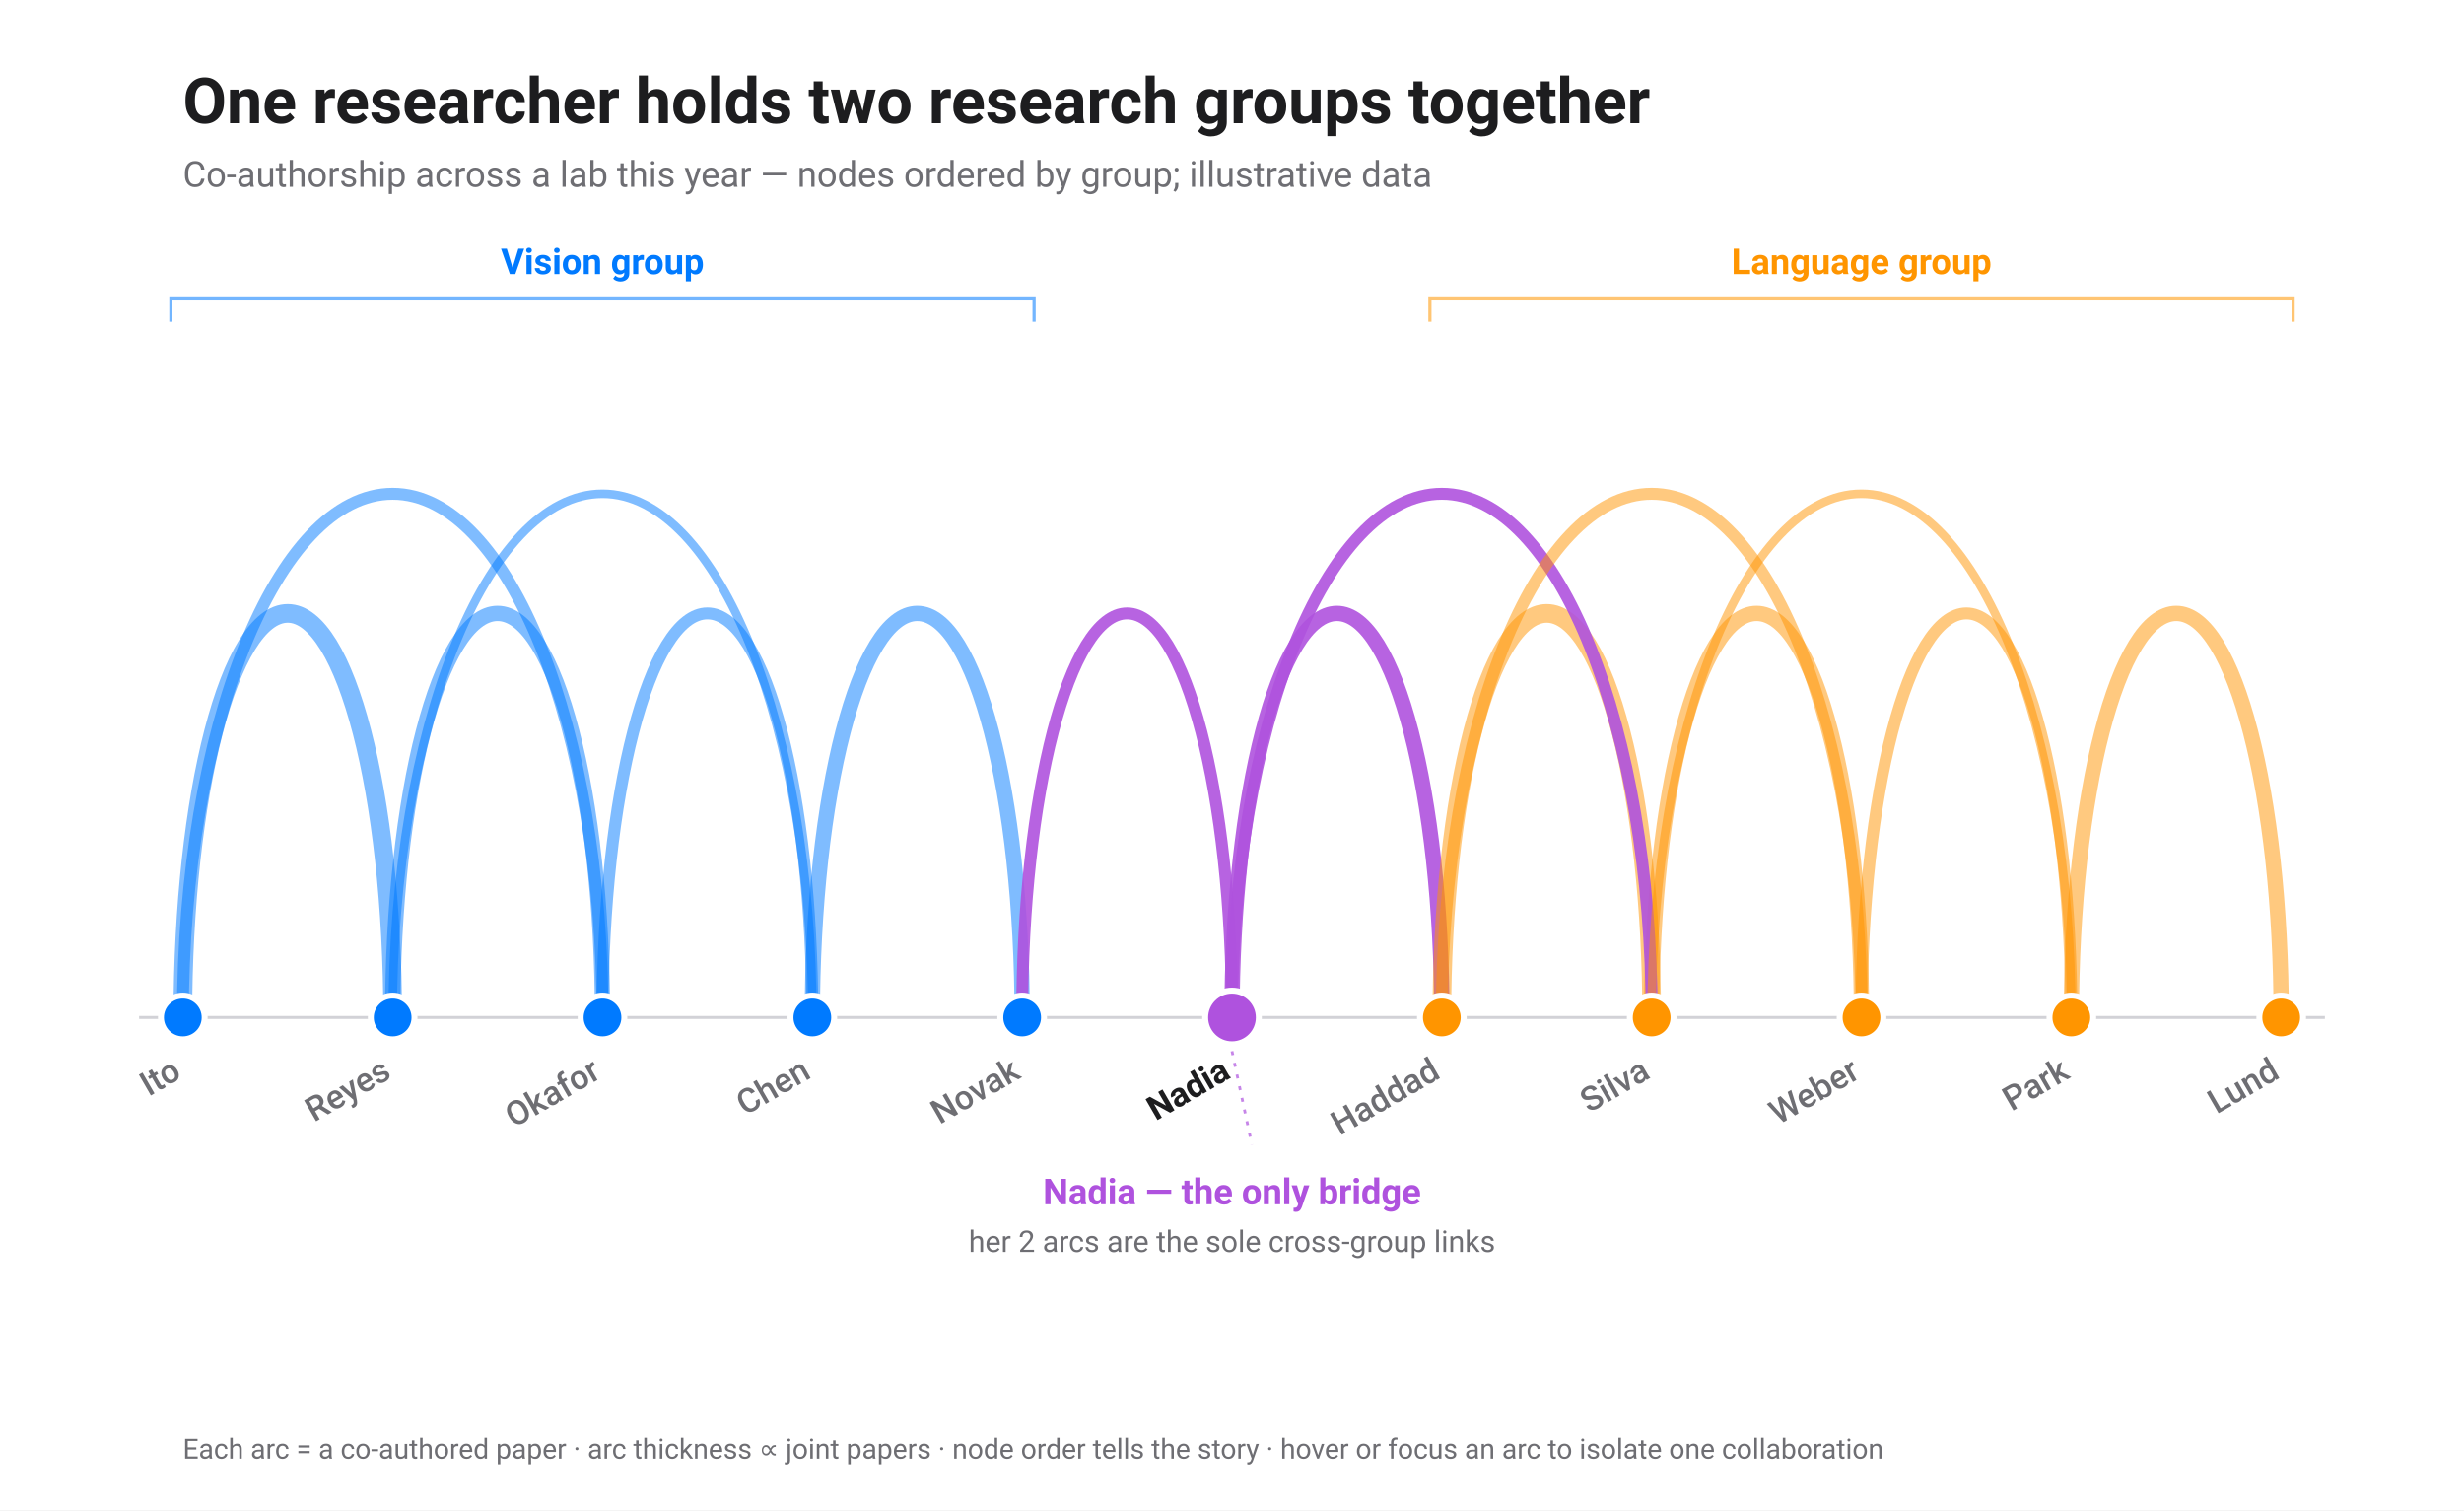
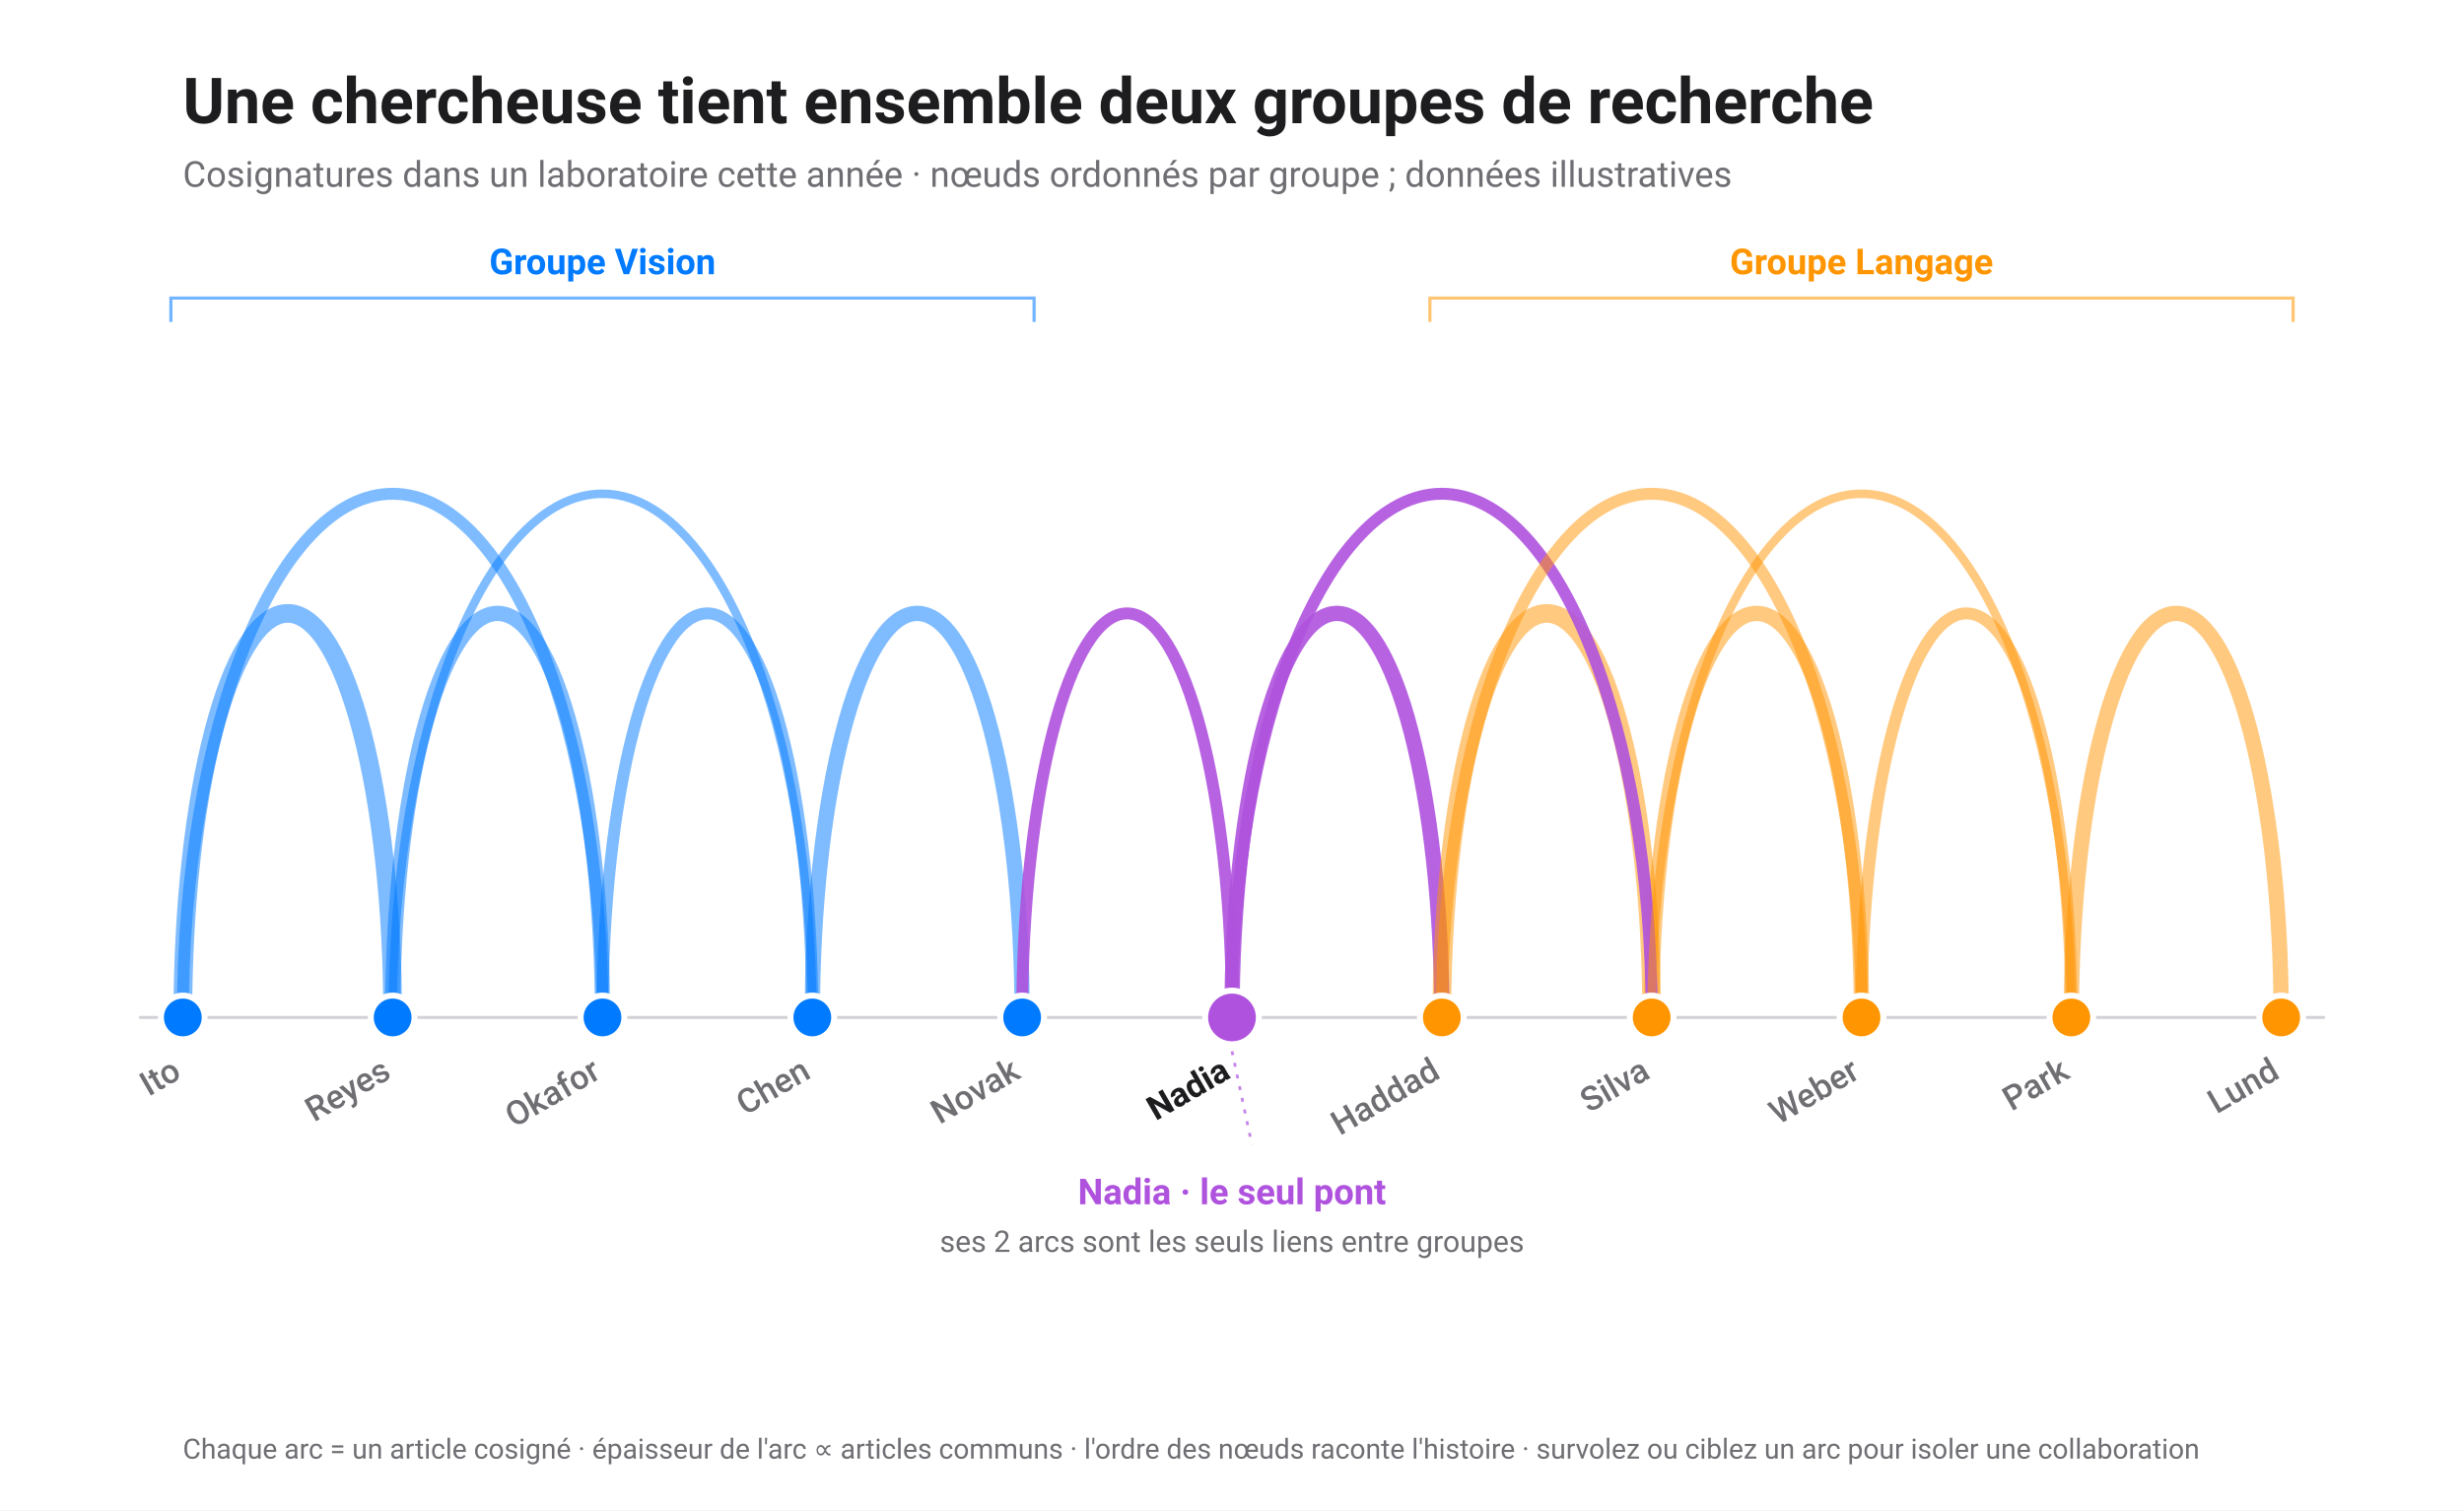
<svg xmlns="http://www.w3.org/2000/svg" width="1240" height="760" viewBox="0 0 1240 760" font-family="Roboto, system-ui, sans-serif" role="img" aria-labelledby="arc-title arc-desc">
  <style>.arc{transition:stroke-opacity .18s ease,stroke-width .18s ease}#arcs:hover .arc{stroke-opacity:.12}#arcs .arc:hover,#arcs .arc:focus{stroke-opacity:1;stroke-width:9}.arc:focus,.node:focus{outline:none}</style>
  <rect width="1240" height="760" fill="#FFFFFF" />
-   <text x="92" y="62" font-size="32" font-weight="700" fill="#1D1D1F">One researcher holds two research groups together</text>
-   <text x="92" y="94" font-size="18" fill="#6E6E73">Co-authorship across a lab this year — nodes ordered by group; illustrative data</text>
+   <text x="92" y="62" font-size="32" font-weight="700" fill="#1D1D1F">Une chercheuse tient ensemble deux groupes de recherche</text>
+   <text x="92" y="94" font-size="18" fill="#6E6E73">Cosignatures dans un laboratoire cette année · nœuds ordonnés par groupe ; données illustratives</text>
  <line x1="70.0" y1="512" x2="1170.0" y2="512" stroke="#D2D2D7" stroke-width="1.5" />
  <g id="arcs" fill="none" stroke-linecap="round">
    <path class="arc" tabindex="0" role="img" aria-label="Nadia &amp; Haddad: 3 joint papers" d="M620.00,512.00 A52.80,203.33 0 0 1 725.60,512.00" stroke="#AF52DE" stroke-width="7.70" stroke-opacity="0.9" />
    <path class="arc" tabindex="0" role="img" aria-label="Park &amp; Lund: 3 joint papers" d="M1042.40,512.00 A52.80,203.33 0 0 1 1148.00,512.00" stroke="#FF9500" stroke-width="7.70" stroke-opacity="0.5" />
    <path class="arc" tabindex="0" role="img" aria-label="Okafor &amp; Chen: 2 joint papers" d="M303.20,512.00 A52.80,203.33 0 0 1 408.80,512.00" stroke="#007AFF" stroke-width="6.00" stroke-opacity="0.5" />
    <path class="arc" tabindex="0" role="img" aria-label="Ito &amp; Reyes: 4 joint papers" d="M92.00,512.00 A52.80,203.33 0 0 1 197.60,512.00" stroke="#007AFF" stroke-width="9.40" stroke-opacity="0.5" />
    <path class="arc" tabindex="0" role="img" aria-label="Reyes &amp; Okafor: 3 joint papers" d="M197.60,512.00 A52.80,203.33 0 0 1 303.20,512.00" stroke="#007AFF" stroke-width="7.70" stroke-opacity="0.5" />
    <path class="arc" tabindex="0" role="img" aria-label="Chen &amp; Novak: 3 joint papers" d="M408.80,512.00 A52.80,203.33 0 0 1 514.40,512.00" stroke="#007AFF" stroke-width="7.70" stroke-opacity="0.5" />
    <path class="arc" tabindex="0" role="img" aria-label="Novak &amp; Nadia: 2 joint papers" d="M514.40,512.00 A52.80,203.33 0 0 1 620.00,512.00" stroke="#AF52DE" stroke-width="6.00" stroke-opacity="0.9" />
    <path class="arc" tabindex="0" role="img" aria-label="Haddad &amp; Silva: 4 joint papers" d="M725.60,512.00 A52.80,203.33 0 0 1 831.20,512.00" stroke="#FF9500" stroke-width="9.40" stroke-opacity="0.5" />
    <path class="arc" tabindex="0" role="img" aria-label="Silva &amp; Weber: 3 joint papers" d="M831.20,512.00 A52.80,203.33 0 0 1 936.80,512.00" stroke="#FF9500" stroke-width="7.70" stroke-opacity="0.5" />
    <path class="arc" tabindex="0" role="img" aria-label="Weber &amp; Park: 2 joint papers" d="M936.80,512.00 A52.80,203.33 0 0 1 1042.40,512.00" stroke="#FF9500" stroke-width="6.00" stroke-opacity="0.5" />
    <path class="arc" tabindex="0" role="img" aria-label="Nadia &amp; Silva: 2 joint papers" d="M620.00,512.00 A105.60,263.52 0 0 1 831.20,512.00" stroke="#AF52DE" stroke-width="6.00" stroke-opacity="0.9" />
    <path class="arc" tabindex="0" role="img" aria-label="Reyes &amp; Chen: 1 joint paper" d="M197.60,512.00 A105.60,263.52 0 0 1 408.80,512.00" stroke="#007AFF" stroke-width="4.30" stroke-opacity="0.5" />
    <path class="arc" tabindex="0" role="img" aria-label="Ito &amp; Okafor: 2 joint papers" d="M92.00,512.00 A105.60,263.52 0 0 1 303.20,512.00" stroke="#007AFF" stroke-width="6.00" stroke-opacity="0.5" />
    <path class="arc" tabindex="0" role="img" aria-label="Haddad &amp; Weber: 2 joint papers" d="M725.60,512.00 A105.60,263.52 0 0 1 936.80,512.00" stroke="#FF9500" stroke-width="6.00" stroke-opacity="0.5" />
    <path class="arc" tabindex="0" role="img" aria-label="Silva &amp; Park: 1 joint paper" d="M831.20,512.00 A105.60,263.52 0 0 1 1042.40,512.00" stroke="#FF9500" stroke-width="4.30" stroke-opacity="0.5" />
  </g>
  <g id="nodes">
    <circle class="node" tabindex="0" role="img" aria-label="Ito — Vision group, 2 co-authors" cx="92.00" cy="512" r="11" fill="#007AFF" stroke="#FFFFFF" stroke-width="3" />
    <text x="92.00" y="542.00" font-size="17" font-weight="500" fill="#6E6E73" text-anchor="end" transform="rotate(-30 92.00 542.00)">Ito</text>
    <circle class="node" tabindex="0" role="img" aria-label="Reyes — Vision group, 3 co-authors" cx="197.60" cy="512" r="11" fill="#007AFF" stroke="#FFFFFF" stroke-width="3" />
    <text x="197.60" y="542.00" font-size="17" font-weight="500" fill="#6E6E73" text-anchor="end" transform="rotate(-30 197.60 542.00)">Reyes</text>
    <circle class="node" tabindex="0" role="img" aria-label="Okafor — Vision group, 3 co-authors" cx="303.20" cy="512" r="11" fill="#007AFF" stroke="#FFFFFF" stroke-width="3" />
    <text x="303.20" y="542.00" font-size="17" font-weight="500" fill="#6E6E73" text-anchor="end" transform="rotate(-30 303.20 542.00)">Okafor</text>
    <circle class="node" tabindex="0" role="img" aria-label="Chen — Vision group, 3 co-authors" cx="408.80" cy="512" r="11" fill="#007AFF" stroke="#FFFFFF" stroke-width="3" />
    <text x="408.80" y="542.00" font-size="17" font-weight="500" fill="#6E6E73" text-anchor="end" transform="rotate(-30 408.80 542.00)">Chen</text>
    <circle class="node" tabindex="0" role="img" aria-label="Novak — Vision group, 2 co-authors" cx="514.40" cy="512" r="11" fill="#007AFF" stroke="#FFFFFF" stroke-width="3" />
    <text x="514.40" y="542.00" font-size="17" font-weight="500" fill="#6E6E73" text-anchor="end" transform="rotate(-30 514.40 542.00)">Novak</text>
    <circle class="node" tabindex="0" role="img" aria-label="Nadia — bridge between both groups, 3 co-authors" cx="620.00" cy="512" r="13.5" fill="#AF52DE" stroke="#FFFFFF" stroke-width="3" />
    <text x="620.00" y="542.00" font-size="17" font-weight="700" fill="#1D1D1F" text-anchor="end" transform="rotate(-30 620.00 542.00)">Nadia</text>
    <circle class="node" tabindex="0" role="img" aria-label="Haddad — Language group, 3 co-authors" cx="725.60" cy="512" r="11" fill="#FF9500" stroke="#FFFFFF" stroke-width="3" />
    <text x="725.60" y="542.00" font-size="17" font-weight="500" fill="#6E6E73" text-anchor="end" transform="rotate(-30 725.60 542.00)">Haddad</text>
    <circle class="node" tabindex="0" role="img" aria-label="Silva — Language group, 4 co-authors" cx="831.20" cy="512" r="11" fill="#FF9500" stroke="#FFFFFF" stroke-width="3" />
    <text x="831.20" y="542.00" font-size="17" font-weight="500" fill="#6E6E73" text-anchor="end" transform="rotate(-30 831.20 542.00)">Silva</text>
    <circle class="node" tabindex="0" role="img" aria-label="Weber — Language group, 3 co-authors" cx="936.80" cy="512" r="11" fill="#FF9500" stroke="#FFFFFF" stroke-width="3" />
    <text x="936.80" y="542.00" font-size="17" font-weight="500" fill="#6E6E73" text-anchor="end" transform="rotate(-30 936.80 542.00)">Weber</text>
    <circle class="node" tabindex="0" role="img" aria-label="Park — Language group, 3 co-authors" cx="1042.40" cy="512" r="11" fill="#FF9500" stroke="#FFFFFF" stroke-width="3" />
    <text x="1042.40" y="542.00" font-size="17" font-weight="500" fill="#6E6E73" text-anchor="end" transform="rotate(-30 1042.40 542.00)">Park</text>
    <circle class="node" tabindex="0" role="img" aria-label="Lund — Language group, 1 co-author" cx="1148.00" cy="512" r="11" fill="#FF9500" stroke="#FFFFFF" stroke-width="3" />
    <text x="1148.00" y="542.00" font-size="17" font-weight="500" fill="#6E6E73" text-anchor="end" transform="rotate(-30 1148.00 542.00)">Lund</text>
  </g>
  <path d="M86.0,162.0 L86.0,150.0 L520.4,150.0 L520.4,162.0" fill="none" stroke="#007AFF" stroke-width="1.6" stroke-opacity="0.55" />
-   <text x="303.2" y="138.0" text-anchor="middle" font-size="18" font-weight="700" fill="#007AFF">Vision group</text>
+   <text x="303.2" y="138.0" text-anchor="middle" font-size="18" font-weight="700" fill="#007AFF">Groupe Vision</text>
  <path d="M719.6,162.0 L719.6,150.0 L1154.0,150.0 L1154.0,162.0" fill="none" stroke="#FF9500" stroke-width="1.6" stroke-opacity="0.55" />
-   <text x="936.8" y="138.0" text-anchor="middle" font-size="18" font-weight="700" fill="#FF9500">Language group</text>
+   <text x="936.8" y="138.0" text-anchor="middle" font-size="18" font-weight="700" fill="#FF9500">Groupe Langage</text>
  <line x1="620.0" y1="529.0" x2="630.0" y2="576.0" stroke="#AF52DE" stroke-width="1.4" stroke-dasharray="2 4" stroke-opacity="0.7" />
-   <text x="620.0" y="606.0" text-anchor="middle" font-size="18" font-weight="700" fill="#AF52DE">Nadia — the only bridge</text>
-   <text x="620.0" y="630.0" text-anchor="middle" font-size="15" fill="#6E6E73">her 2 arcs are the sole cross-group links</text>
-   <text x="92" y="734" font-size="14" fill="#6E6E73">Each arc = a co-authored paper · arc thickness ∝ joint papers · node order tells the story · hover or focus an arc to isolate one collaboration</text>
+   <text x="620.0" y="606.0" text-anchor="middle" font-size="18" font-weight="700" fill="#AF52DE">Nadia · le seul pont</text>
+   <text x="620.0" y="630.0" text-anchor="middle" font-size="15" fill="#6E6E73">ses 2 arcs sont les seuls liens entre groupes</text>
+   <text x="92" y="734" font-size="14" fill="#6E6E73">Chaque arc = un article cosigné · épaisseur de l'arc ∝ articles communs · l'ordre des nœuds raconte l'histoire · survolez ou ciblez un arc pour isoler une collaboration</text>
  <g data-fs-internal="" role="button" tabindex="0" aria-label="Toggle fullscreen" transform="translate(1192,14)" style="display:none;cursor:pointer">
    <rect x="0" y="0" width="34" height="34" rx="8" fill="#F2F3F5" />
    <path d="M6 13 V6 h7 M28 13 V6 h-7 M6 21 v7 h7 M28 21 v7 h-7" fill="none" stroke="#1D1D1F" stroke-width="2" stroke-linecap="round" />
  </g>
</svg>
